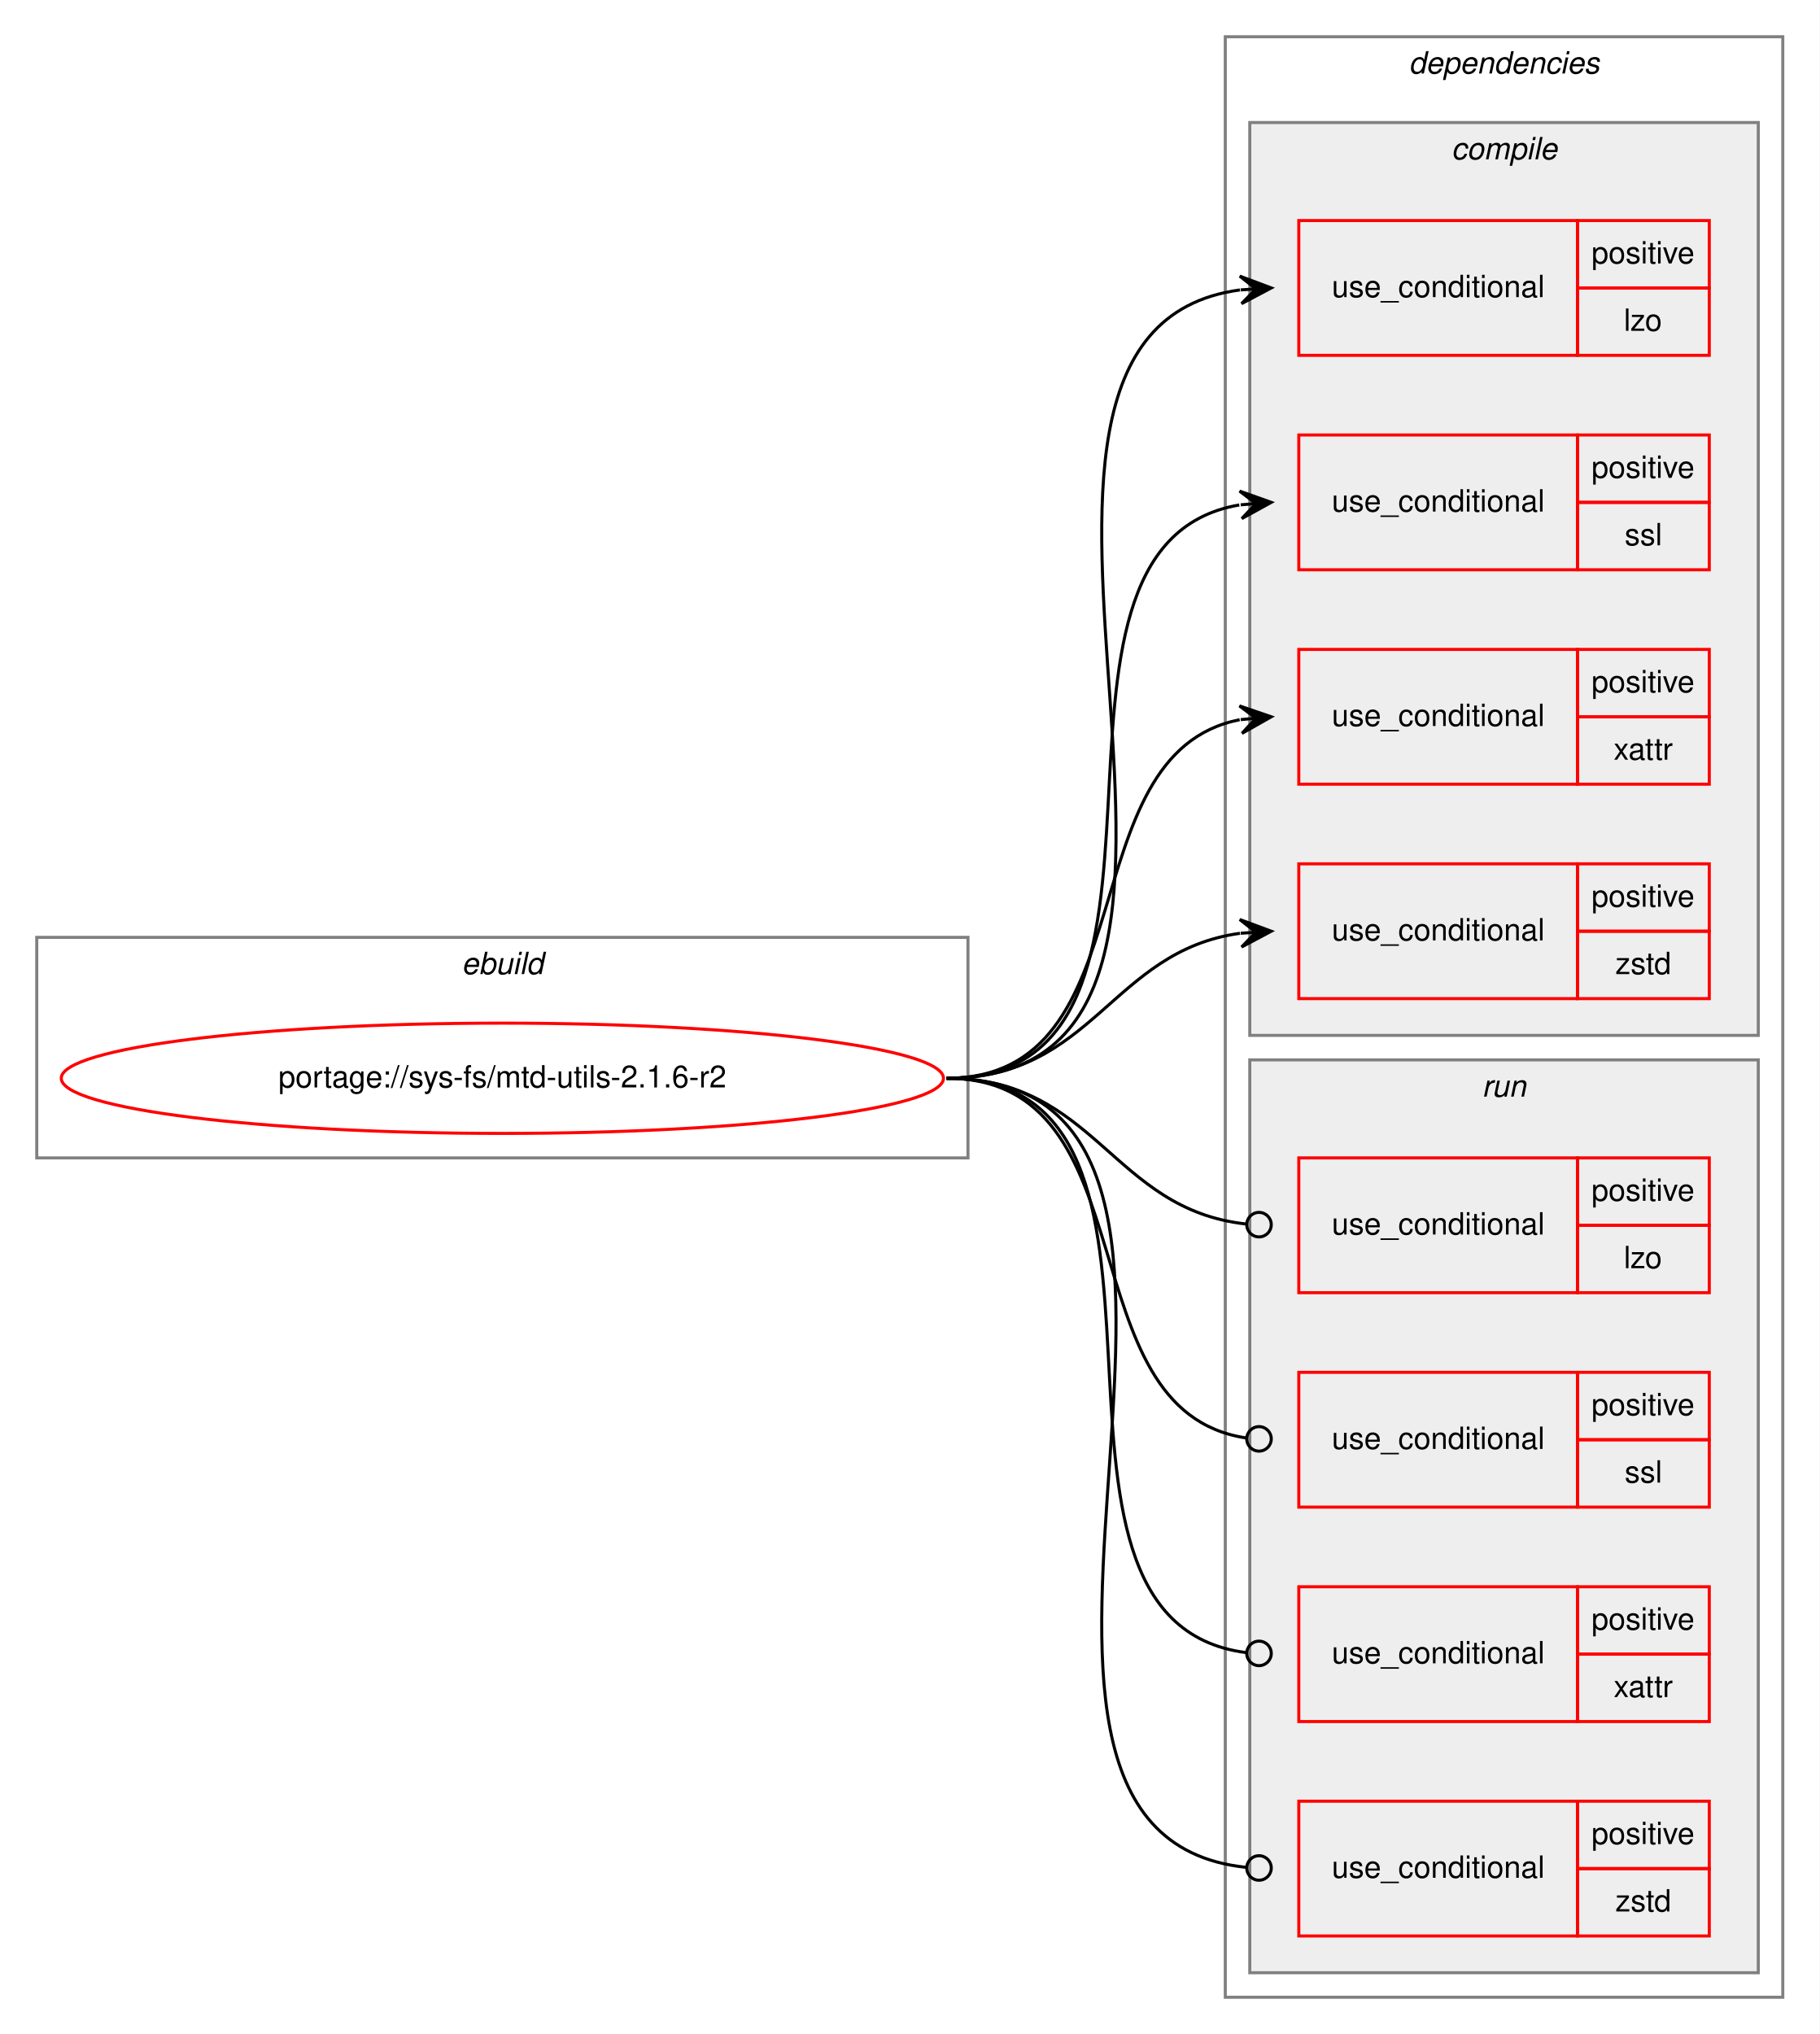
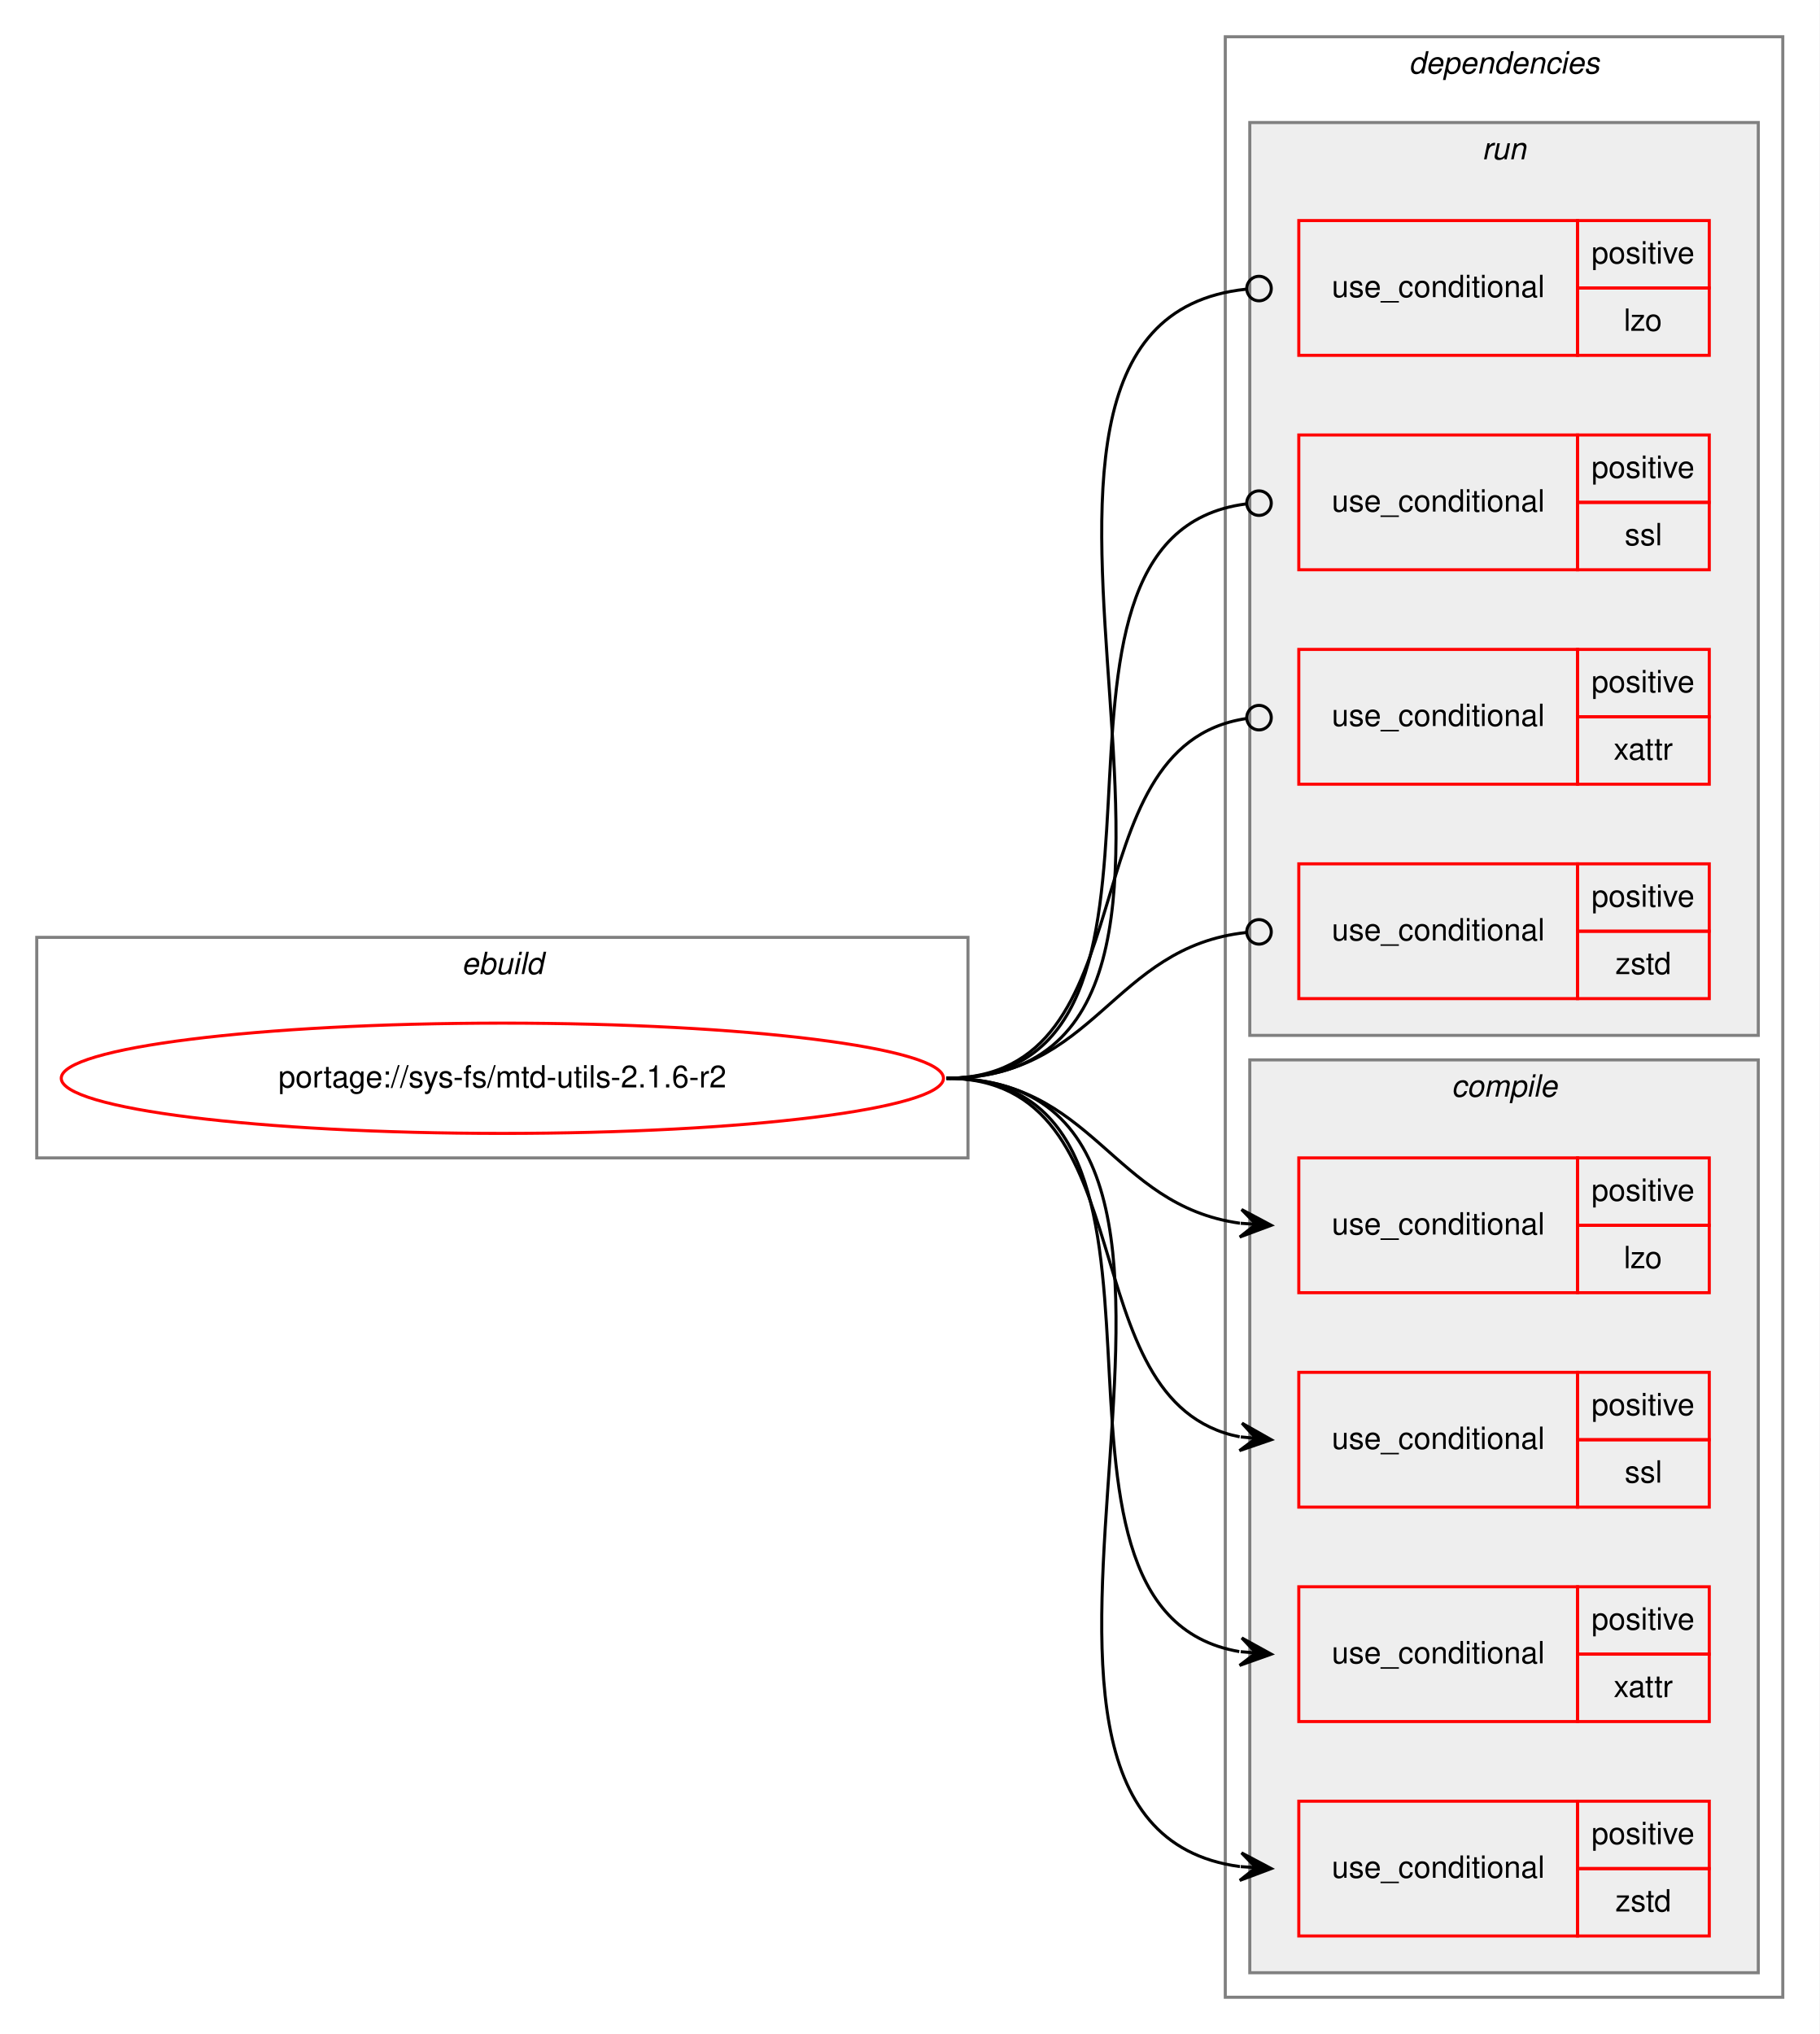
<svg xmlns="http://www.w3.org/2000/svg" xmlns:xlink="http://www.w3.org/1999/xlink" width="594pt" height="664pt" viewBox="0.00 0.00 594.00 664.00">
  <g id="graph0" class="graph" transform="scale(1 1) rotate(0) translate(4 660)">
    <polygon fill="white" stroke="transparent" points="-4,4 -4,-660 590,-660 590,4 -4,4" />
    <g id="clust1" class="cluster">
      <polygon fill="none" stroke="gray" points="8,-282 8,-354 312,-354 312,-282 8,-282" />
      <text text-anchor="start" x="146.66" y="-342" font-family="Helvetica,sans-Serif" font-style="italic" font-size="10.00">ebuild</text>
    </g>
    <g id="clust2" class="cluster">
      <polygon fill="none" stroke="gray" points="396,-8 396,-648 578,-648 578,-8 396,-8" />
      <text text-anchor="start" x="455.88" y="-636" font-family="Helvetica,sans-Serif" font-style="italic" font-size="10.00">dependencies</text>
    </g>
+     <g id="clust9" class="cluster">
+       <polygon fill="#eeeeee" stroke="gray" points="404,-322 404,-620 570,-620 570,-322 404,-322" />
+       <text text-anchor="start" x="479.78" y="-608" font-family="Helvetica,sans-Serif" font-style="italic" font-size="10.00">run</text>
+     </g>
    <g id="clust3" class="cluster">
-       <polygon fill="#eeeeee" stroke="gray" points="404,-322 404,-620 570,-620 570,-322 404,-322" />
-       <text text-anchor="start" x="469.78" y="-608" font-family="Helvetica,sans-Serif" font-style="italic" font-size="10.00">compile</text>
-     </g>
-     <g id="clust9" class="cluster">
      <polygon fill="#eeeeee" stroke="gray" points="404,-16 404,-314 570,-314 570,-16 404,-16" />
-       <text text-anchor="start" x="479.78" y="-302" font-family="Helvetica,sans-Serif" font-style="italic" font-size="10.00">run</text>
+       <text text-anchor="start" x="469.78" y="-302" font-family="Helvetica,sans-Serif" font-style="italic" font-size="10.00">compile</text>
    </g>
    <g id="node1" class="node">
      <g id="a_node1">
        <a xlink:href="../sys-fs/mtd-utils-2.1.6-r2.svg" xlink:title="portage://sys-fs/mtd-utils-2.1.6-r2">
          <ellipse fill="none" stroke="red" cx="160" cy="-308" rx="144" ry="18" />
          <text text-anchor="middle" x="160" y="-305" font-family="Helvetica,sans-Serif" font-size="10.00">portage://sys-fs/mtd-utils-2.1.6-r2</text>
        </a>
      </g>
    </g>
    <g id="node2" class="node">
+       <polygon fill="none" stroke="red" points="420,-238 420,-282 511,-282 511,-238 420,-238" />
+       <text text-anchor="start" x="430.77" y="-257" font-family="Helvetica,sans-Serif" font-size="10.00">use_conditional</text>
+       <polygon fill="none" stroke="red" points="511,-260 511,-282 554,-282 554,-260 511,-260" />
+       <text text-anchor="start" x="515.55" y="-268" font-family="Helvetica,sans-Serif" font-size="10.00">positive</text>
+       <polygon fill="none" stroke="red" points="511,-238 511,-260 554,-260 554,-238 511,-238" />
+       <text text-anchor="start" x="526.11" y="-246" font-family="Helvetica,sans-Serif" font-size="10.00">lzo</text>
+     </g>
+     <g id="edge1" class="edge">
+       <path fill="none" stroke="black" d="M305,-308C353.08,-308 358.68,-266.51 400.79,-260.68" />
+       <polygon fill="black" stroke="black" points="411,-260 401.32,-265.15 406.01,-260.33 401.02,-260.66 401.02,-260.66 401.02,-260.66 406.01,-260.33 400.72,-256.17 411,-260 411,-260" />
+     </g>
+     <g id="node3" class="node">
+       <polygon fill="none" stroke="red" points="420,-168 420,-212 511,-212 511,-168 420,-168" />
+       <text text-anchor="start" x="430.77" y="-187" font-family="Helvetica,sans-Serif" font-size="10.00">use_conditional</text>
+       <polygon fill="none" stroke="red" points="511,-190 511,-212 554,-212 554,-190 511,-190" />
+       <text text-anchor="start" x="515.55" y="-198" font-family="Helvetica,sans-Serif" font-size="10.00">positive</text>
+       <polygon fill="none" stroke="red" points="511,-168 511,-190 554,-190 554,-168 511,-168" />
+       <text text-anchor="start" x="526.39" y="-176" font-family="Helvetica,sans-Serif" font-size="10.00">ssl</text>
+     </g>
+     <g id="edge2" class="edge">
+       <path fill="none" stroke="black" d="M305,-308C371.78,-308 343.9,-202.12 400.7,-190.95" />
+       <polygon fill="black" stroke="black" points="411,-190 401.46,-195.4 406.02,-190.46 401.04,-190.92 401.04,-190.92 401.04,-190.92 406.02,-190.46 400.63,-186.44 411,-190 411,-190" />
+     </g>
+     <g id="node4" class="node">
+       <polygon fill="none" stroke="red" points="420,-98 420,-142 511,-142 511,-98 420,-98" />
+       <text text-anchor="start" x="430.77" y="-117" font-family="Helvetica,sans-Serif" font-size="10.00">use_conditional</text>
+       <polygon fill="none" stroke="red" points="511,-120 511,-142 554,-142 554,-120 511,-120" />
+       <text text-anchor="start" x="515.55" y="-128" font-family="Helvetica,sans-Serif" font-size="10.00">positive</text>
+       <polygon fill="none" stroke="red" points="511,-98 511,-120 554,-120 554,-98 511,-98" />
+       <text text-anchor="start" x="522.78" y="-106" font-family="Helvetica,sans-Serif" font-size="10.00">xattr</text>
+     </g>
+     <g id="edge3" class="edge">
+       <path fill="none" stroke="black" d="M305,-308C397.17,-308 321.51,-134.4 400.57,-120.84" />
+       <polygon fill="black" stroke="black" points="411,-120 401.39,-125.29 406.02,-120.4 401.03,-120.8 401.03,-120.8 401.03,-120.8 406.02,-120.4 400.67,-116.32 411,-120 411,-120" />
+     </g>
+     <g id="node5" class="node">
+       <polygon fill="none" stroke="red" points="420,-28 420,-72 511,-72 511,-28 420,-28" />
+       <text text-anchor="start" x="430.77" y="-47" font-family="Helvetica,sans-Serif" font-size="10.00">use_conditional</text>
+       <polygon fill="none" stroke="red" points="511,-50 511,-72 554,-72 554,-50 511,-50" />
+       <text text-anchor="start" x="515.55" y="-58" font-family="Helvetica,sans-Serif" font-size="10.00">positive</text>
+       <polygon fill="none" stroke="red" points="511,-28 511,-50 554,-50 554,-28 511,-28" />
+       <text text-anchor="start" x="523.33" y="-36" font-family="Helvetica,sans-Serif" font-size="10.00">zstd</text>
+     </g>
+     <g id="edge4" class="edge">
+       <path fill="none" stroke="black" d="M305,-308C425.34,-308 295.12,-64.9 400.78,-50.65" />
+       <polygon fill="black" stroke="black" points="411,-50 401.31,-55.13 406.01,-50.32 401.02,-50.64 401.02,-50.64 401.02,-50.64 406.01,-50.32 400.73,-46.14 411,-50 411,-50" />
+     </g>
+     <g id="node6" class="node">
      <polygon fill="none" stroke="red" points="420,-544 420,-588 511,-588 511,-544 420,-544" />
      <text text-anchor="start" x="430.77" y="-563" font-family="Helvetica,sans-Serif" font-size="10.00">use_conditional</text>
      <polygon fill="none" stroke="red" points="511,-566 511,-588 554,-588 554,-566 511,-566" />
      <text text-anchor="start" x="515.55" y="-574" font-family="Helvetica,sans-Serif" font-size="10.00">positive</text>
      <polygon fill="none" stroke="red" points="511,-544 511,-566 554,-566 554,-544 511,-544" />
      <text text-anchor="start" x="526.11" y="-552" font-family="Helvetica,sans-Serif" font-size="10.00">lzo</text>
    </g>
-     <g id="edge1" class="edge">
-       <path fill="none" stroke="black" d="M305,-308C425.34,-308 295.12,-551.1 400.78,-565.35" />
-       <polygon fill="black" stroke="black" points="411,-566 400.73,-569.86 406.01,-565.68 401.02,-565.36 401.02,-565.36 401.02,-565.36 406.01,-565.68 401.31,-560.87 411,-566 411,-566" />
+     <g id="edge5" class="edge">
+       <path fill="none" stroke="black" d="M305,-308C426.06,-308 293.54,-554.05 402.71,-565.58" />
+       <ellipse fill="none" stroke="black" cx="407.01" cy="-565.8" rx="4" ry="4" />
    </g>
-     <g id="node3" class="node">
+     <g id="node7" class="node">
      <polygon fill="none" stroke="red" points="420,-474 420,-518 511,-518 511,-474 420,-474" />
      <text text-anchor="start" x="430.77" y="-493" font-family="Helvetica,sans-Serif" font-size="10.00">use_conditional</text>
      <polygon fill="none" stroke="red" points="511,-496 511,-518 554,-518 554,-496 511,-496" />
      <text text-anchor="start" x="515.55" y="-504" font-family="Helvetica,sans-Serif" font-size="10.00">positive</text>
      <polygon fill="none" stroke="red" points="511,-474 511,-496 554,-496 554,-474 511,-474" />
      <text text-anchor="start" x="526.39" y="-482" font-family="Helvetica,sans-Serif" font-size="10.00">ssl</text>
    </g>
-     <g id="edge2" class="edge">
-       <path fill="none" stroke="black" d="M305,-308C397.17,-308 321.51,-481.6 400.57,-495.16" />
-       <polygon fill="black" stroke="black" points="411,-496 400.67,-499.68 406.02,-495.6 401.03,-495.2 401.03,-495.2 401.03,-495.2 406.02,-495.6 401.39,-490.71 411,-496 411,-496" />
+     <g id="edge6" class="edge">
+       <path fill="none" stroke="black" d="M305,-308C398.02,-308 320.11,-484.79 402.78,-495.49" />
+       <ellipse fill="none" stroke="black" cx="407.01" cy="-495.75" rx="4" ry="4" />
    </g>
-     <g id="node4" class="node">
+     <g id="node8" class="node">
      <polygon fill="none" stroke="red" points="420,-404 420,-448 511,-448 511,-404 420,-404" />
      <text text-anchor="start" x="430.77" y="-423" font-family="Helvetica,sans-Serif" font-size="10.00">use_conditional</text>
      <polygon fill="none" stroke="red" points="511,-426 511,-448 554,-448 554,-426 511,-426" />
      <text text-anchor="start" x="515.55" y="-434" font-family="Helvetica,sans-Serif" font-size="10.00">positive</text>
      <polygon fill="none" stroke="red" points="511,-404 511,-426 554,-426 554,-404 511,-404" />
      <text text-anchor="start" x="522.78" y="-412" font-family="Helvetica,sans-Serif" font-size="10.00">xattr</text>
    </g>
-     <g id="edge3" class="edge">
-       <path fill="none" stroke="black" d="M305,-308C371.78,-308 343.9,-413.88 400.7,-425.05" />
-       <polygon fill="black" stroke="black" points="411,-426 400.63,-429.56 406.02,-425.54 401.04,-425.08 401.04,-425.08 401.04,-425.08 406.02,-425.54 401.46,-420.6 411,-426 411,-426" />
+     <g id="edge7" class="edge">
+       <path fill="none" stroke="black" d="M305,-308C372.61,-308 343.2,-416.52 402.84,-425.42" />
+       <ellipse fill="none" stroke="black" cx="407.01" cy="-425.72" rx="4" ry="4" />
    </g>
-     <g id="node5" class="node">
+     <g id="node9" class="node">
      <polygon fill="none" stroke="red" points="420,-334 420,-378 511,-378 511,-334 420,-334" />
      <text text-anchor="start" x="430.77" y="-353" font-family="Helvetica,sans-Serif" font-size="10.00">use_conditional</text>
      <polygon fill="none" stroke="red" points="511,-356 511,-378 554,-378 554,-356 511,-356" />
      <text text-anchor="start" x="515.55" y="-364" font-family="Helvetica,sans-Serif" font-size="10.00">positive</text>
      <polygon fill="none" stroke="red" points="511,-334 511,-356 554,-356 554,-334 511,-334" />
      <text text-anchor="start" x="523.33" y="-342" font-family="Helvetica,sans-Serif" font-size="10.00">zstd</text>
    </g>
-     <g id="edge4" class="edge">
-       <path fill="none" stroke="black" d="M305,-308C353.08,-308 358.68,-349.49 400.79,-355.32" />
-       <polygon fill="black" stroke="black" points="411,-356 400.72,-359.83 406.01,-355.67 401.02,-355.34 401.02,-355.34 401.02,-355.34 406.01,-355.67 401.32,-350.85 411,-356 411,-356" />
-     </g>
-     <g id="node6" class="node">
-       <polygon fill="none" stroke="red" points="420,-238 420,-282 511,-282 511,-238 420,-238" />
-       <text text-anchor="start" x="430.77" y="-257" font-family="Helvetica,sans-Serif" font-size="10.00">use_conditional</text>
-       <polygon fill="none" stroke="red" points="511,-260 511,-282 554,-282 554,-260 511,-260" />
-       <text text-anchor="start" x="515.55" y="-268" font-family="Helvetica,sans-Serif" font-size="10.00">positive</text>
-       <polygon fill="none" stroke="red" points="511,-238 511,-260 554,-260 554,-238 511,-238" />
-       <text text-anchor="start" x="526.11" y="-246" font-family="Helvetica,sans-Serif" font-size="10.00">lzo</text>
-     </g>
-     <g id="edge5" class="edge">
-       <path fill="none" stroke="black" d="M305,-308C353.89,-308 358.86,-265.11 402.94,-260.41" />
-       <ellipse fill="none" stroke="black" cx="407.01" cy="-260.21" rx="4" ry="4" />
-     </g>
-     <g id="node7" class="node">
-       <polygon fill="none" stroke="red" points="420,-168 420,-212 511,-212 511,-168 420,-168" />
-       <text text-anchor="start" x="430.77" y="-187" font-family="Helvetica,sans-Serif" font-size="10.00">use_conditional</text>
-       <polygon fill="none" stroke="red" points="511,-190 511,-212 554,-212 554,-190 511,-190" />
-       <text text-anchor="start" x="515.55" y="-198" font-family="Helvetica,sans-Serif" font-size="10.00">positive</text>
-       <polygon fill="none" stroke="red" points="511,-168 511,-190 554,-190 554,-168 511,-168" />
-       <text text-anchor="start" x="526.39" y="-176" font-family="Helvetica,sans-Serif" font-size="10.00">ssl</text>
-     </g>
-     <g id="edge6" class="edge">
-       <path fill="none" stroke="black" d="M305,-308C372.61,-308 343.2,-199.48 402.84,-190.58" />
-       <ellipse fill="none" stroke="black" cx="407.01" cy="-190.28" rx="4" ry="4" />
-     </g>
-     <g id="node8" class="node">
-       <polygon fill="none" stroke="red" points="420,-98 420,-142 511,-142 511,-98 420,-98" />
-       <text text-anchor="start" x="430.77" y="-117" font-family="Helvetica,sans-Serif" font-size="10.00">use_conditional</text>
-       <polygon fill="none" stroke="red" points="511,-120 511,-142 554,-142 554,-120 511,-120" />
-       <text text-anchor="start" x="515.55" y="-128" font-family="Helvetica,sans-Serif" font-size="10.00">positive</text>
-       <polygon fill="none" stroke="red" points="511,-98 511,-120 554,-120 554,-98 511,-98" />
-       <text text-anchor="start" x="522.78" y="-106" font-family="Helvetica,sans-Serif" font-size="10.00">xattr</text>
-     </g>
-     <g id="edge7" class="edge">
-       <path fill="none" stroke="black" d="M305,-308C398.02,-308 320.11,-131.21 402.78,-120.51" />
-       <ellipse fill="none" stroke="black" cx="407.01" cy="-120.25" rx="4" ry="4" />
-     </g>
-     <g id="node9" class="node">
-       <polygon fill="none" stroke="red" points="420,-28 420,-72 511,-72 511,-28 420,-28" />
-       <text text-anchor="start" x="430.77" y="-47" font-family="Helvetica,sans-Serif" font-size="10.00">use_conditional</text>
-       <polygon fill="none" stroke="red" points="511,-50 511,-72 554,-72 554,-50 511,-50" />
-       <text text-anchor="start" x="515.55" y="-58" font-family="Helvetica,sans-Serif" font-size="10.00">positive</text>
-       <polygon fill="none" stroke="red" points="511,-28 511,-50 554,-50 554,-28 511,-28" />
-       <text text-anchor="start" x="523.33" y="-36" font-family="Helvetica,sans-Serif" font-size="10.00">zstd</text>
-     </g>
    <g id="edge8" class="edge">
-       <path fill="none" stroke="black" d="M305,-308C426.06,-308 293.54,-61.95 402.71,-50.42" />
-       <ellipse fill="none" stroke="black" cx="407.01" cy="-50.2" rx="4" ry="4" />
+       <path fill="none" stroke="black" d="M305,-308C353.89,-308 358.86,-350.89 402.94,-355.59" />
+       <ellipse fill="none" stroke="black" cx="407.01" cy="-355.79" rx="4" ry="4" />
    </g>
  </g>
</svg>
